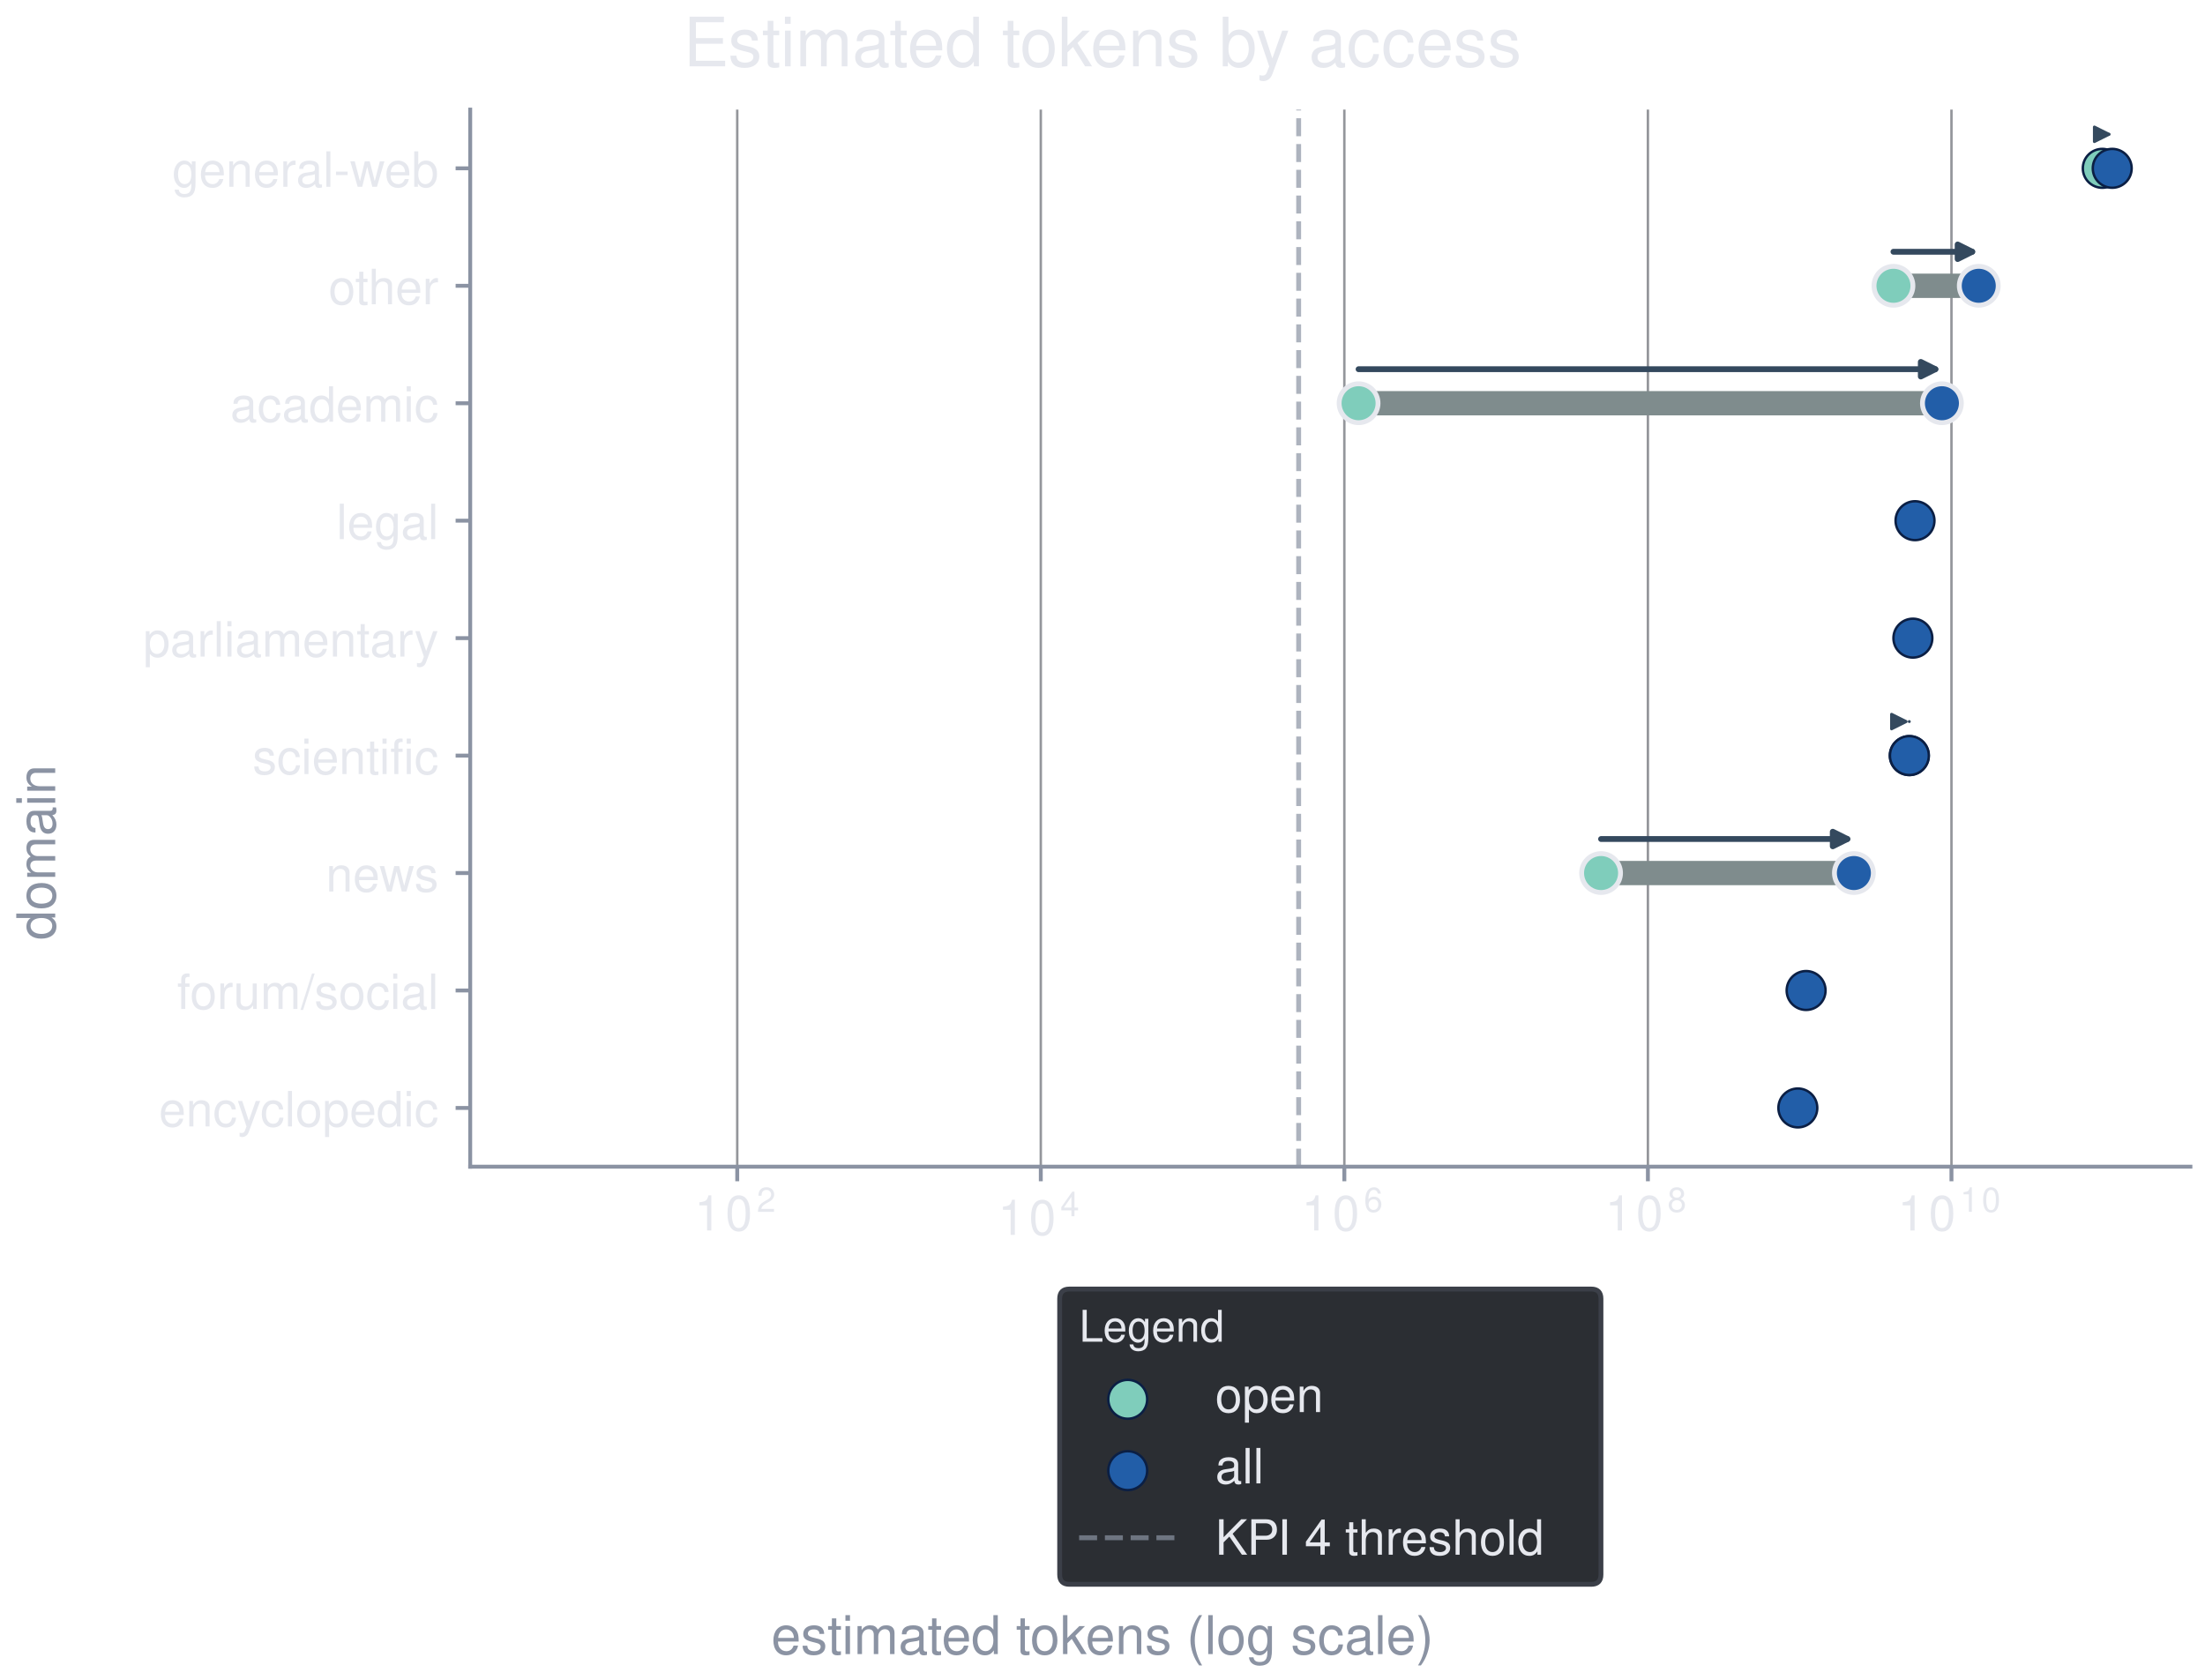
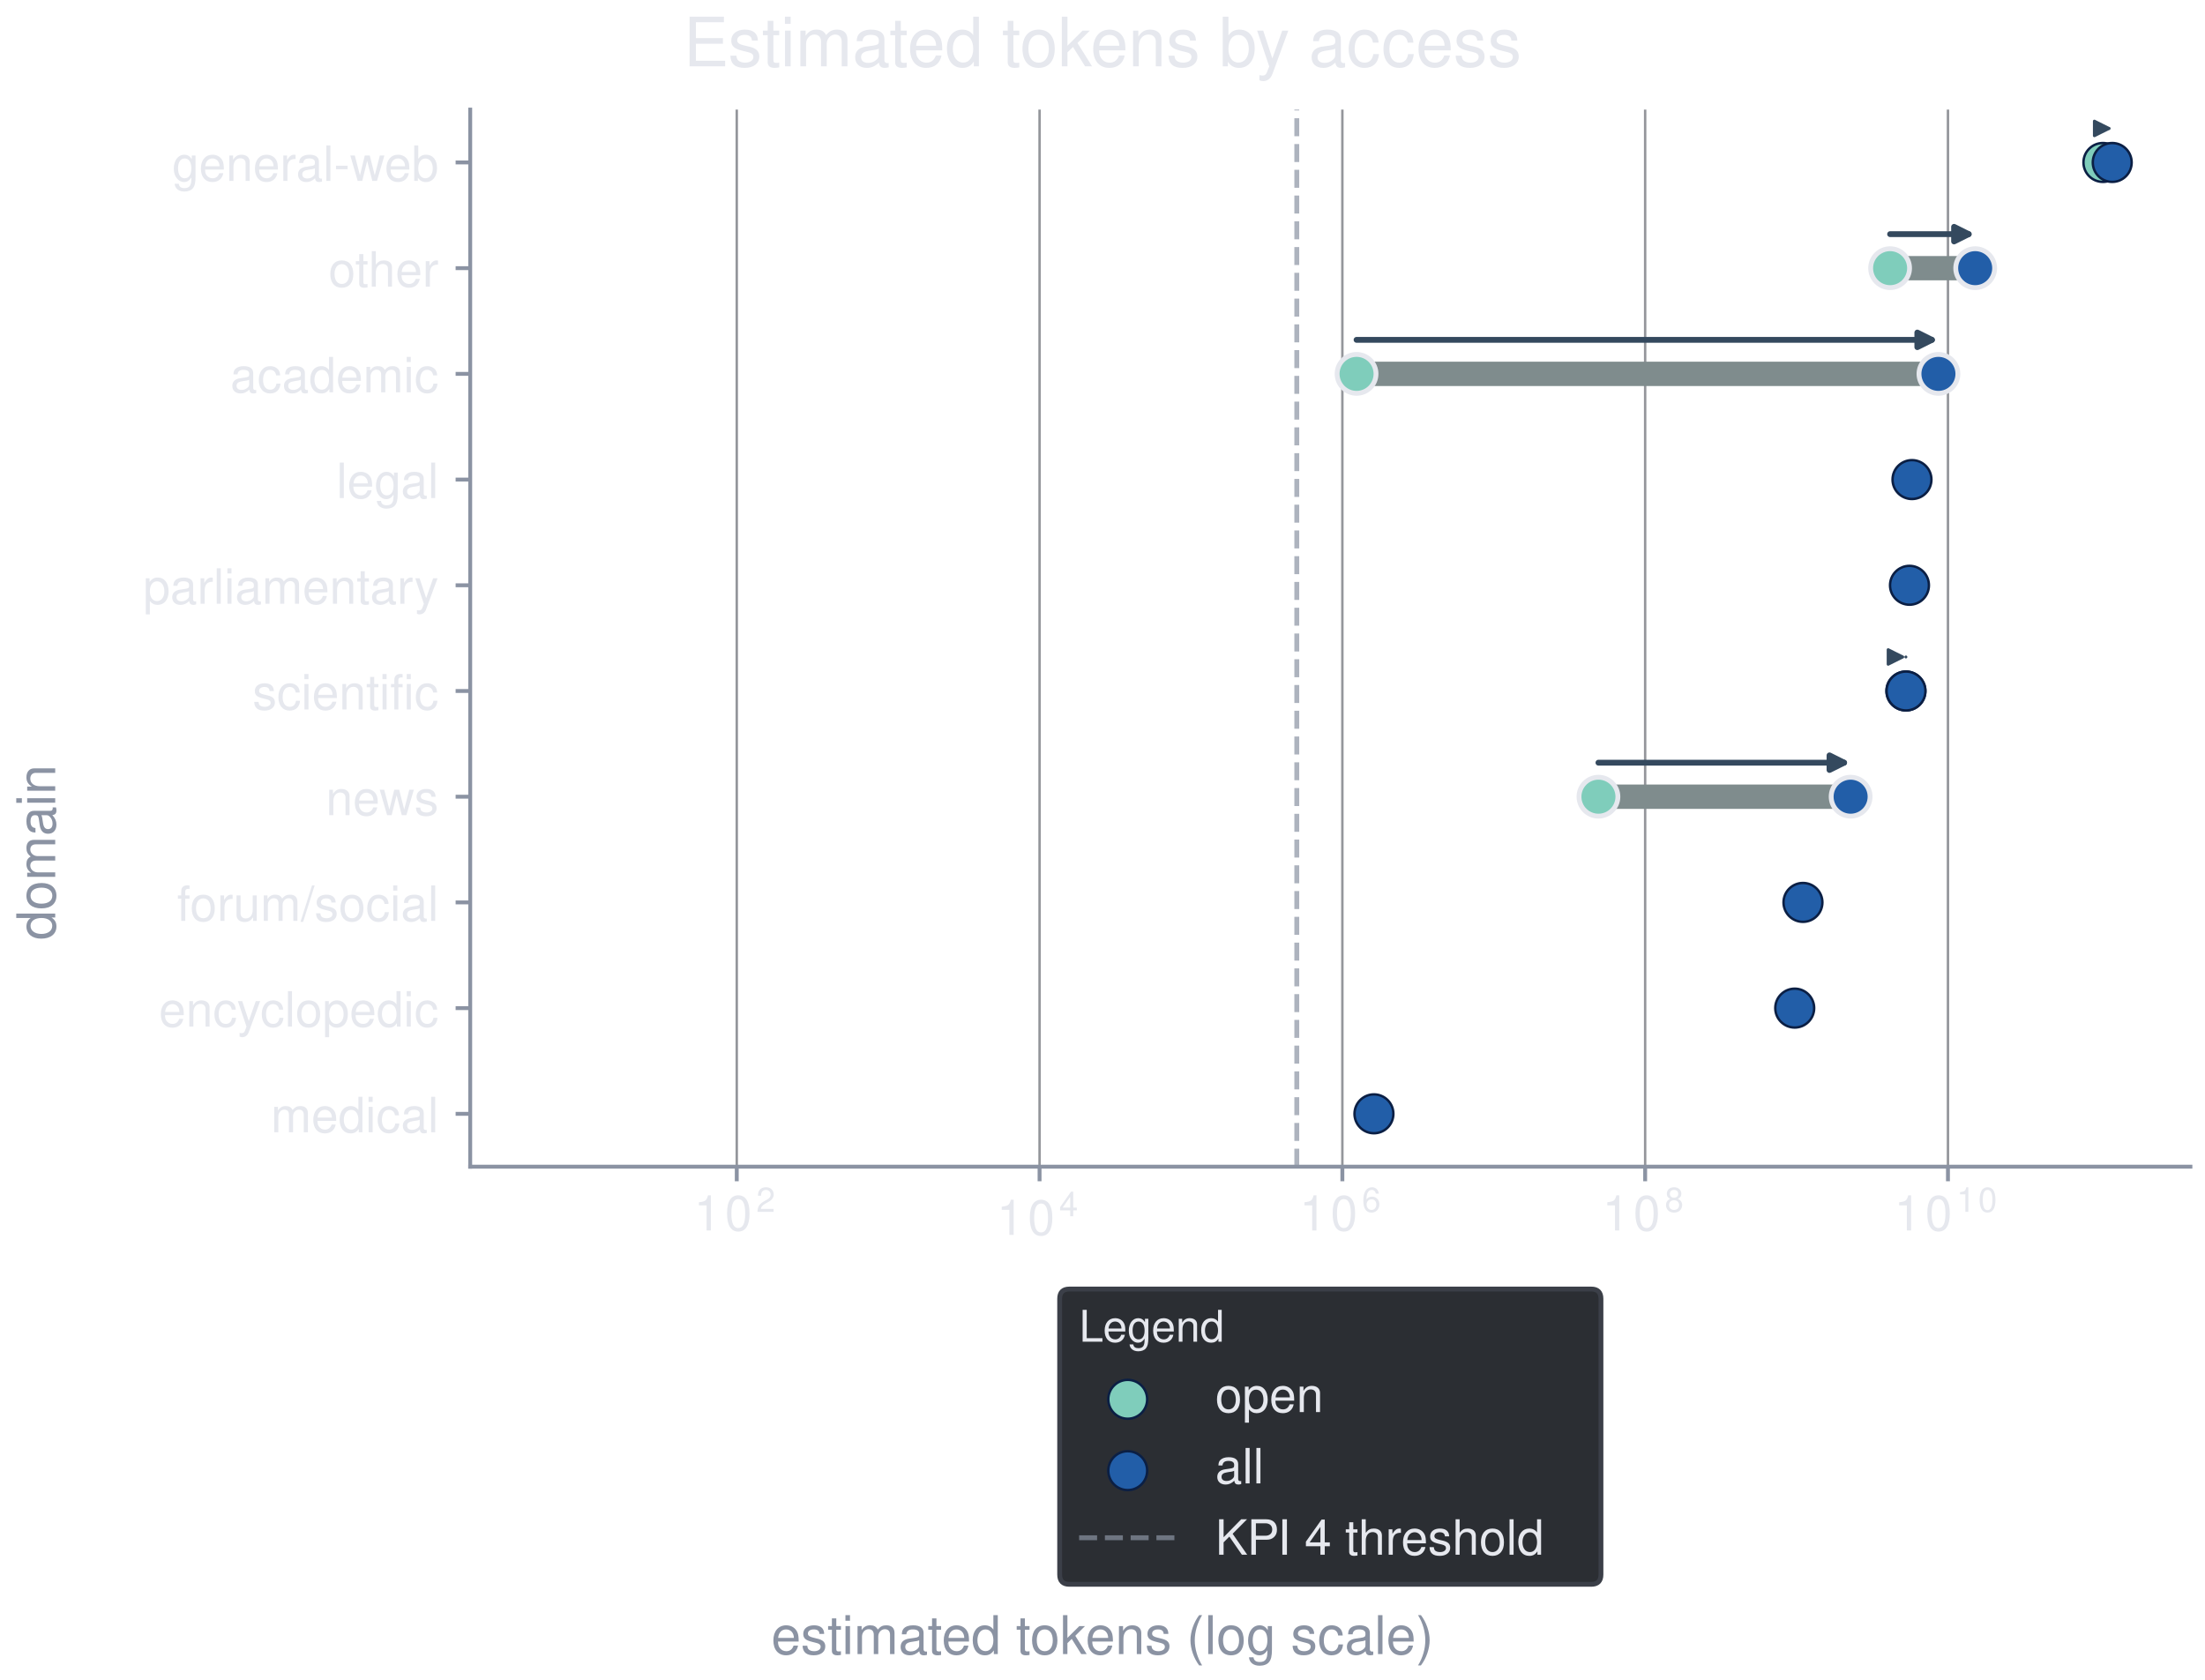
<svg xmlns="http://www.w3.org/2000/svg" xmlns:xlink="http://www.w3.org/1999/xlink" width="453.6pt" height="345.6pt" viewBox="0 0 453.6 345.6" version="1.1">
  <defs>
    <style type="text/css">*{stroke-linejoin: round; stroke-linecap: butt}</style>
  </defs>
  <g id="figure_1">
    <g id="patch_1">
      <path d="M 0 345.6  L 453.6 345.6  L 453.6 0  L 0 0  L 0 345.6  z " style="fill: none" />
    </g>
    <g id="axes_1">
      <g id="patch_2">
        <path d="M 96.728 240.031  L 450.6 240.031  L 450.6 22.55  L 96.728 22.55  L 96.728 240.031  z " style="fill: none" />
      </g>
      <g id="matplotlib.axis_1">
        <g id="xtick_1">
          <g id="line2d_1">
-             <path d="M 151.66 240.031  L 151.66 22.55  " clip-path="url(#p201076c002)" style="fill: none; stroke: #2a2f38; stroke-opacity: 0.5; stroke-width: 0.5; stroke-linecap: square" />
+             <path d="M 151.563 240.031  L 151.563 22.55  " clip-path="url(#pa6d55e3291)" style="fill: none; stroke: #2a2f38; stroke-opacity: 0.5; stroke-width: 0.5; stroke-linecap: square" />
          </g>
          <g id="line2d_2">
            <defs>
-               <path id="mb664199763" d="M 0 0  L 0 3  " style="stroke: #8b93a3; stroke-width: 0.8" />
+               <path id="mead7ab66ce" d="M 0 0  L 0 3  " style="stroke: #8b93a3; stroke-width: 0.8" />
            </defs>
            <g>
-               <use xlink:href="#mb664199763" x="151.66" y="240.031" style="fill: #8b93a3; stroke: #8b93a3; stroke-width: 0.8" />
+               <use xlink:href="#mead7ab66ce" x="151.563" y="240.031" style="fill: #8b93a3; stroke: #8b93a3; stroke-width: 0.8" />
            </g>
          </g>
          <g id="text_1">
-             <g style="fill: #e6e8ee" transform="translate(142.8605 254.129)">
+             <g style="fill: #e6e8ee" transform="translate(142.7635 254.129)">
              <text>
                <tspan x="0" y="-0.977" style="font-size: 10px; font-family: 'Instrument Sans', 'Helvetica', 'Arial', sans-serif; fill: #e6e8ee">1</tspan>
                <tspan x="6.362" y="-0.977" style="font-size: 10px; font-family: 'Instrument Sans', 'Helvetica', 'Arial', sans-serif; fill: #e6e8ee">0</tspan>
                <tspan x="12.82" y="-4.805" style="font-size: 7px; font-family: 'Instrument Sans', 'Helvetica', 'Arial', sans-serif; fill: #e6e8ee">2</tspan>
              </text>
            </g>
          </g>
        </g>
        <g id="xtick_2">
          <g id="line2d_3">
-             <path d="M 214.106 240.031  L 214.106 22.55  " clip-path="url(#p201076c002)" style="fill: none; stroke: #2a2f38; stroke-opacity: 0.5; stroke-width: 0.5; stroke-linecap: square" />
+             <path d="M 213.853 240.031  L 213.853 22.55  " clip-path="url(#pa6d55e3291)" style="fill: none; stroke: #2a2f38; stroke-opacity: 0.5; stroke-width: 0.5; stroke-linecap: square" />
          </g>
          <g id="line2d_4">
            <g>
-               <use xlink:href="#mb664199763" x="214.106" y="240.031" style="fill: #8b93a3; stroke: #8b93a3; stroke-width: 0.8" />
+               <use xlink:href="#mead7ab66ce" x="213.853" y="240.031" style="fill: #8b93a3; stroke: #8b93a3; stroke-width: 0.8" />
            </g>
          </g>
          <g id="text_2">
-             <g style="fill: #e6e8ee" transform="translate(205.306 254.129)">
+             <g style="fill: #e6e8ee" transform="translate(205.0531 254.129)">
              <text>
                <tspan x="0" y="-0.064" style="font-size: 10px; font-family: 'Instrument Sans', 'Helvetica', 'Arial', sans-serif; fill: #e6e8ee">1</tspan>
                <tspan x="6.362" y="-0.064" style="font-size: 10px; font-family: 'Instrument Sans', 'Helvetica', 'Arial', sans-serif; fill: #e6e8ee">0</tspan>
                <tspan x="12.82" y="-3.892" style="font-size: 7px; font-family: 'Instrument Sans', 'Helvetica', 'Arial', sans-serif; fill: #e6e8ee">4</tspan>
              </text>
            </g>
          </g>
        </g>
        <g id="xtick_3">
          <g id="line2d_5">
-             <path d="M 276.552 240.031  L 276.552 22.55  " clip-path="url(#p201076c002)" style="fill: none; stroke: #2a2f38; stroke-opacity: 0.5; stroke-width: 0.5; stroke-linecap: square" />
+             <path d="M 276.143 240.031  L 276.143 22.55  " clip-path="url(#pa6d55e3291)" style="fill: none; stroke: #2a2f38; stroke-opacity: 0.5; stroke-width: 0.5; stroke-linecap: square" />
          </g>
          <g id="line2d_6">
            <g>
-               <use xlink:href="#mb664199763" x="276.552" y="240.031" style="fill: #8b93a3; stroke: #8b93a3; stroke-width: 0.8" />
+               <use xlink:href="#mead7ab66ce" x="276.143" y="240.031" style="fill: #8b93a3; stroke: #8b93a3; stroke-width: 0.8" />
            </g>
          </g>
          <g id="text_3">
-             <g style="fill: #e6e8ee" transform="translate(267.7516 254.129)">
+             <g style="fill: #e6e8ee" transform="translate(267.3428 254.129)">
              <text>
                <tspan x="0" y="-0.977" style="font-size: 10px; font-family: 'Instrument Sans', 'Helvetica', 'Arial', sans-serif; fill: #e6e8ee">1</tspan>
                <tspan x="6.362" y="-0.977" style="font-size: 10px; font-family: 'Instrument Sans', 'Helvetica', 'Arial', sans-serif; fill: #e6e8ee">0</tspan>
                <tspan x="12.82" y="-4.805" style="font-size: 7px; font-family: 'Instrument Sans', 'Helvetica', 'Arial', sans-serif; fill: #e6e8ee">6</tspan>
              </text>
            </g>
          </g>
        </g>
        <g id="xtick_4">
          <g id="line2d_7">
-             <path d="M 338.997 240.031  L 338.997 22.55  " clip-path="url(#p201076c002)" style="fill: none; stroke: #2a2f38; stroke-opacity: 0.5; stroke-width: 0.5; stroke-linecap: square" />
+             <path d="M 338.432 240.031  L 338.432 22.55  " clip-path="url(#pa6d55e3291)" style="fill: none; stroke: #2a2f38; stroke-opacity: 0.5; stroke-width: 0.5; stroke-linecap: square" />
          </g>
          <g id="line2d_8">
            <g>
-               <use xlink:href="#mb664199763" x="338.997" y="240.031" style="fill: #8b93a3; stroke: #8b93a3; stroke-width: 0.8" />
+               <use xlink:href="#mead7ab66ce" x="338.432" y="240.031" style="fill: #8b93a3; stroke: #8b93a3; stroke-width: 0.8" />
            </g>
          </g>
          <g id="text_4">
-             <g style="fill: #e6e8ee" transform="translate(330.1971 254.129)">
+             <g style="fill: #e6e8ee" transform="translate(329.6324 254.129)">
              <text>
                <tspan x="0" y="-0.977" style="font-size: 10px; font-family: 'Instrument Sans', 'Helvetica', 'Arial', sans-serif; fill: #e6e8ee">1</tspan>
                <tspan x="6.362" y="-0.977" style="font-size: 10px; font-family: 'Instrument Sans', 'Helvetica', 'Arial', sans-serif; fill: #e6e8ee">0</tspan>
                <tspan x="12.82" y="-4.805" style="font-size: 7px; font-family: 'Instrument Sans', 'Helvetica', 'Arial', sans-serif; fill: #e6e8ee">8</tspan>
              </text>
            </g>
          </g>
        </g>
        <g id="xtick_5">
          <g id="line2d_9">
-             <path d="M 401.443 240.031  L 401.443 22.55  " clip-path="url(#p201076c002)" style="fill: none; stroke: #2a2f38; stroke-opacity: 0.5; stroke-width: 0.5; stroke-linecap: square" />
+             <path d="M 400.722 240.031  L 400.722 22.55  " clip-path="url(#pa6d55e3291)" style="fill: none; stroke: #2a2f38; stroke-opacity: 0.5; stroke-width: 0.5; stroke-linecap: square" />
          </g>
          <g id="line2d_10">
            <g>
-               <use xlink:href="#mb664199763" x="401.443" y="240.031" style="fill: #8b93a3; stroke: #8b93a3; stroke-width: 0.8" />
+               <use xlink:href="#mead7ab66ce" x="400.722" y="240.031" style="fill: #8b93a3; stroke: #8b93a3; stroke-width: 0.8" />
            </g>
          </g>
          <g id="text_5">
-             <g style="fill: #e6e8ee" transform="translate(390.3926 254.129)">
+             <g style="fill: #e6e8ee" transform="translate(389.6721 254.129)">
              <text>
                <tspan x="0" y="-0.977" style="font-size: 10px; font-family: 'Instrument Sans', 'Helvetica', 'Arial', sans-serif; fill: #e6e8ee">1</tspan>
                <tspan x="6.362" y="-0.977" style="font-size: 10px; font-family: 'Instrument Sans', 'Helvetica', 'Arial', sans-serif; fill: #e6e8ee">0</tspan>
                <tspan x="12.82" y="-4.805" style="font-size: 7px; font-family: 'Instrument Sans', 'Helvetica', 'Arial', sans-serif; fill: #e6e8ee">1</tspan>
                <tspan x="17.274" y="-4.805" style="font-size: 7px; font-family: 'Instrument Sans', 'Helvetica', 'Arial', sans-serif; fill: #e6e8ee">0</tspan>
              </text>
            </g>
          </g>
        </g>
      </g>
      <g id="matplotlib.axis_2">
        <g id="ytick_1">
          <g id="line2d_11">
            <defs>
-               <path id="m521042adb2" d="M 0 0  L -3 0  " style="stroke: #8b93a3; stroke-width: 0.8" />
+               <path id="m35df70823e" d="M 0 0  L -3 0  " style="stroke: #8b93a3; stroke-width: 0.8" />
            </defs>
            <g>
-               <use xlink:href="#m521042adb2" x="96.728" y="34.632" style="fill: #8b93a3; stroke: #8b93a3; stroke-width: 0.8" />
+               <use xlink:href="#m35df70823e" x="96.728" y="33.424" style="fill: #8b93a3; stroke: #8b93a3; stroke-width: 0.8" />
            </g>
          </g>
          <g id="text_6">
-             <text style="font-size: 10px; font-family: 'Instrument Sans', 'Helvetica', 'Arial', sans-serif; text-anchor: end; fill: #e6e8ee" x="90.228" y="38.432" transform="rotate(-0 90.22791 38.43156)">general-web</text>
+             <text style="font-size: 10px; font-family: 'Instrument Sans', 'Helvetica', 'Arial', sans-serif; text-anchor: end; fill: #e6e8ee" x="90.228" y="37.223" transform="rotate(-0 90.22791 37.22334)">general-web</text>
          </g>
        </g>
        <g id="ytick_2">
          <g id="line2d_12">
            <g>
-               <use xlink:href="#m521042adb2" x="96.728" y="58.797" style="fill: #8b93a3; stroke: #8b93a3; stroke-width: 0.8" />
+               <use xlink:href="#m35df70823e" x="96.728" y="55.172" style="fill: #8b93a3; stroke: #8b93a3; stroke-width: 0.8" />
            </g>
          </g>
          <g id="text_7">
-             <text style="font-size: 10px; font-family: 'Instrument Sans', 'Helvetica', 'Arial', sans-serif; text-anchor: end; fill: #e6e8ee" x="90.228" y="62.596" transform="rotate(-0 90.22791 62.59605)">other</text>
+             <text style="font-size: 10px; font-family: 'Instrument Sans', 'Helvetica', 'Arial', sans-serif; text-anchor: end; fill: #e6e8ee" x="90.228" y="58.971" transform="rotate(-0 90.22791 58.97138)">other</text>
          </g>
        </g>
        <g id="ytick_3">
          <g id="line2d_13">
            <g>
-               <use xlink:href="#m521042adb2" x="96.728" y="82.961" style="fill: #8b93a3; stroke: #8b93a3; stroke-width: 0.8" />
+               <use xlink:href="#m35df70823e" x="96.728" y="76.92" style="fill: #8b93a3; stroke: #8b93a3; stroke-width: 0.8" />
            </g>
          </g>
          <g id="text_8">
-             <text style="font-size: 10px; font-family: 'Instrument Sans', 'Helvetica', 'Arial', sans-serif; text-anchor: end; fill: #e6e8ee" x="90.228" y="86.761" transform="rotate(-0 90.22791 86.76055)">academic</text>
+             <text style="font-size: 10px; font-family: 'Instrument Sans', 'Helvetica', 'Arial', sans-serif; text-anchor: end; fill: #e6e8ee" x="90.228" y="80.719" transform="rotate(-0 90.22791 80.71942)">academic</text>
          </g>
        </g>
        <g id="ytick_4">
          <g id="line2d_14">
            <g>
-               <use xlink:href="#m521042adb2" x="96.728" y="107.126" style="fill: #8b93a3; stroke: #8b93a3; stroke-width: 0.8" />
+               <use xlink:href="#m35df70823e" x="96.728" y="98.668" style="fill: #8b93a3; stroke: #8b93a3; stroke-width: 0.8" />
            </g>
          </g>
          <g id="text_9">
-             <text style="font-size: 10px; font-family: 'Instrument Sans', 'Helvetica', 'Arial', sans-serif; text-anchor: end; fill: #e6e8ee" x="90.228" y="110.925" transform="rotate(-0 90.22791 110.925)">legal</text>
+             <text style="font-size: 10px; font-family: 'Instrument Sans', 'Helvetica', 'Arial', sans-serif; text-anchor: end; fill: #e6e8ee" x="90.228" y="102.467" transform="rotate(-0 90.22791 102.4675)">legal</text>
          </g>
        </g>
        <g id="ytick_5">
          <g id="line2d_15">
            <g>
-               <use xlink:href="#m521042adb2" x="96.728" y="131.29" style="fill: #8b93a3; stroke: #8b93a3; stroke-width: 0.8" />
+               <use xlink:href="#m35df70823e" x="96.728" y="120.416" style="fill: #8b93a3; stroke: #8b93a3; stroke-width: 0.8" />
            </g>
          </g>
          <g id="text_10">
-             <text style="font-size: 10px; font-family: 'Instrument Sans', 'Helvetica', 'Arial', sans-serif; text-anchor: end; fill: #e6e8ee" x="90.228" y="135.09" transform="rotate(-0 90.22791 135.0895)">parliamentary</text>
+             <text style="font-size: 10px; font-family: 'Instrument Sans', 'Helvetica', 'Arial', sans-serif; text-anchor: end; fill: #e6e8ee" x="90.228" y="124.216" transform="rotate(-0 90.22791 124.2155)">parliamentary</text>
          </g>
        </g>
        <g id="ytick_6">
          <g id="line2d_16">
            <g>
-               <use xlink:href="#m521042adb2" x="96.728" y="155.455" style="fill: #8b93a3; stroke: #8b93a3; stroke-width: 0.8" />
+               <use xlink:href="#m35df70823e" x="96.728" y="142.164" style="fill: #8b93a3; stroke: #8b93a3; stroke-width: 0.8" />
            </g>
          </g>
          <g id="text_11">
-             <text style="font-size: 10px; font-family: 'Instrument Sans', 'Helvetica', 'Arial', sans-serif; text-anchor: end; fill: #e6e8ee" x="90.228" y="159.254" transform="rotate(-0 90.22791 159.254)">scientific</text>
+             <text style="font-size: 10px; font-family: 'Instrument Sans', 'Helvetica', 'Arial', sans-serif; text-anchor: end; fill: #e6e8ee" x="90.228" y="145.964" transform="rotate(-0 90.22791 145.9636)">scientific</text>
          </g>
        </g>
        <g id="ytick_7">
          <g id="line2d_17">
            <g>
-               <use xlink:href="#m521042adb2" x="96.728" y="179.619" style="fill: #8b93a3; stroke: #8b93a3; stroke-width: 0.8" />
+               <use xlink:href="#m35df70823e" x="96.728" y="163.912" style="fill: #8b93a3; stroke: #8b93a3; stroke-width: 0.8" />
            </g>
          </g>
          <g id="text_12">
-             <text style="font-size: 10px; font-family: 'Instrument Sans', 'Helvetica', 'Arial', sans-serif; text-anchor: end; fill: #e6e8ee" x="90.228" y="183.419" transform="rotate(-0 90.22791 183.4185)">news</text>
+             <text style="font-size: 10px; font-family: 'Instrument Sans', 'Helvetica', 'Arial', sans-serif; text-anchor: end; fill: #e6e8ee" x="90.228" y="167.712" transform="rotate(-0 90.22791 167.7116)">news</text>
          </g>
        </g>
        <g id="ytick_8">
          <g id="line2d_18">
            <g>
-               <use xlink:href="#m521042adb2" x="96.728" y="203.784" style="fill: #8b93a3; stroke: #8b93a3; stroke-width: 0.8" />
+               <use xlink:href="#m35df70823e" x="96.728" y="185.66" style="fill: #8b93a3; stroke: #8b93a3; stroke-width: 0.8" />
            </g>
          </g>
          <g id="text_13">
-             <text style="font-size: 10px; font-family: 'Instrument Sans', 'Helvetica', 'Arial', sans-serif; text-anchor: end; fill: #e6e8ee" x="90.228" y="207.583" transform="rotate(-0 90.22791 207.583)">forum/social</text>
+             <text style="font-size: 10px; font-family: 'Instrument Sans', 'Helvetica', 'Arial', sans-serif; text-anchor: end; fill: #e6e8ee" x="90.228" y="189.46" transform="rotate(-0 90.22791 189.4596)">forum/social</text>
          </g>
        </g>
        <g id="ytick_9">
          <g id="line2d_19">
            <g>
-               <use xlink:href="#m521042adb2" x="96.728" y="227.948" style="fill: #8b93a3; stroke: #8b93a3; stroke-width: 0.8" />
+               <use xlink:href="#m35df70823e" x="96.728" y="207.408" style="fill: #8b93a3; stroke: #8b93a3; stroke-width: 0.8" />
            </g>
          </g>
          <g id="text_14">
-             <text style="font-size: 10px; font-family: 'Instrument Sans', 'Helvetica', 'Arial', sans-serif; text-anchor: end; fill: #e6e8ee" x="90.228" y="231.748" transform="rotate(-0 90.22791 231.7475)">encyclopedic</text>
+             <text style="font-size: 10px; font-family: 'Instrument Sans', 'Helvetica', 'Arial', sans-serif; text-anchor: end; fill: #e6e8ee" x="90.228" y="211.208" transform="rotate(-0 90.22791 211.2077)">encyclopedic</text>
+           </g>
+         </g>
+         <g id="ytick_10">
+           <g id="line2d_20">
+             <g>
+               <use xlink:href="#m35df70823e" x="96.728" y="229.157" style="fill: #8b93a3; stroke: #8b93a3; stroke-width: 0.8" />
+             </g>
+           </g>
+           <g id="text_15">
+             <text style="font-size: 10px; font-family: 'Instrument Sans', 'Helvetica', 'Arial', sans-serif; text-anchor: end; fill: #e6e8ee" x="90.228" y="232.956" transform="rotate(-0 90.22791 232.9557)">medical</text>
          </g>
        </g>
      </g>
      <g id="LineCollection_1">
-         <path d="M 432.466 34.632  L 434.515 34.632  " clip-path="url(#p201076c002)" style="fill: none; stroke: #7f8c8d; stroke-width: 2.5" />
-         <path d="M 392.768 155.455  L 392.79 155.455  " clip-path="url(#p201076c002)" style="fill: none; stroke: #7f8c8d; stroke-width: 2.5" />
+         <path d="M 432.598 33.424  L 434.515 33.424  " clip-path="url(#pa6d55e3291)" style="fill: none; stroke: #7f8c8d; stroke-width: 2.5" />
+         <path d="M 392.069 142.164  L 392.091 142.164  " clip-path="url(#pa6d55e3291)" style="fill: none; stroke: #7f8c8d; stroke-width: 2.5" />
      </g>
      <g id="patch_3">
-         <path d="M 432.466 27.632  Q 433.49 27.632 433.844 27.632  " style="fill: none; stroke: #34495e; stroke-width: 0.6; stroke-linecap: round" />
-         <path d="M 430.844 26.132  L 433.844 27.632  L 430.844 29.132  z " style="fill: #34495e; stroke: #34495e; stroke-width: 0.6; stroke-linecap: round" />
+         <path d="M 432.598 26.424  Q 433.556 26.424 433.844 26.424  " style="fill: none; stroke: #34495e; stroke-width: 0.6; stroke-linecap: round" />
+         <path d="M 430.844 24.924  L 433.844 26.424  L 430.844 27.924  z " style="fill: #34495e; stroke: #34495e; stroke-width: 0.6; stroke-linecap: round" />
      </g>
      <g id="patch_4">
-         <path d="M 392.768 148.455  Q 392.779 148.455 392.119 148.455  " style="fill: none; stroke: #34495e; stroke-width: 0.6; stroke-linecap: round" />
-         <path d="M 389.119 146.955  L 392.119 148.455  L 389.119 149.955  z " style="fill: #34495e; stroke: #34495e; stroke-width: 0.6; stroke-linecap: round" />
+         <path d="M 392.069 135.164  Q 392.08 135.164 391.42 135.164  " style="fill: none; stroke: #34495e; stroke-width: 0.6; stroke-linecap: round" />
+         <path d="M 388.42 133.664  L 391.42 135.164  L 388.42 136.664  z " style="fill: #34495e; stroke: #34495e; stroke-width: 0.6; stroke-linecap: round" />
      </g>
      <g id="PathCollection_1">
        <defs>
-           <path id="m5b64136dbb" d="M 0 4  C 1.061 4 2.078 3.579 2.828 2.828  C 3.579 2.078 4 1.061 4 0  C 4 -1.061 3.579 -2.078 2.828 -2.828  C 2.078 -3.579 1.061 -4 0 -4  C -1.061 -4 -2.078 -3.579 -2.828 -2.828  C -3.579 -2.078 -4 -1.061 -4 0  C -4 1.061 -3.579 2.078 -2.828 2.828  C -2.078 3.579 -1.061 4 0 4  z " style="stroke: #0b1f44; stroke-width: 0.5" />
+           <path id="m6cd3e51f69" d="M 0 4  C 1.061 4 2.078 3.579 2.828 2.828  C 3.579 2.078 4 1.061 4 0  C 4 -1.061 3.579 -2.078 2.828 -2.828  C 2.078 -3.579 1.061 -4 0 -4  C -1.061 -4 -2.078 -3.579 -2.828 -2.828  C -3.579 -2.078 -4 -1.061 -4 0  C -4 1.061 -3.579 2.078 -2.828 2.828  C -2.078 3.579 -1.061 4 0 4  z " style="stroke: #0b1f44; stroke-width: 0.5" />
        </defs>
-         <g clip-path="url(#p201076c002)">
-           <use xlink:href="#m5b64136dbb" x="432.466" y="34.632" style="fill: #7fcdbb; stroke: #0b1f44; stroke-width: 0.5" />
-           <use xlink:href="#m5b64136dbb" x="392.768" y="155.455" style="fill: #7fcdbb; stroke: #0b1f44; stroke-width: 0.5" />
+         <g clip-path="url(#pa6d55e3291)">
+           <use xlink:href="#m6cd3e51f69" x="432.598" y="33.424" style="fill: #7fcdbb; stroke: #0b1f44; stroke-width: 0.5" />
+           <use xlink:href="#m6cd3e51f69" x="392.069" y="142.164" style="fill: #7fcdbb; stroke: #0b1f44; stroke-width: 0.5" />
        </g>
      </g>
      <g id="PathCollection_2">
        <defs>
-           <path id="mafcdc78179" d="M 0 4  C 1.061 4 2.078 3.579 2.828 2.828  C 3.579 2.078 4 1.061 4 0  C 4 -1.061 3.579 -2.078 2.828 -2.828  C 2.078 -3.579 1.061 -4 0 -4  C -1.061 -4 -2.078 -3.579 -2.828 -2.828  C -3.579 -2.078 -4 -1.061 -4 0  C -4 1.061 -3.579 2.078 -2.828 2.828  C -2.078 3.579 -1.061 4 0 4  z " style="stroke: #0b1f44; stroke-width: 0.5" />
+           <path id="mb39ce42152" d="M 0 4  C 1.061 4 2.078 3.579 2.828 2.828  C 3.579 2.078 4 1.061 4 0  C 4 -1.061 3.579 -2.078 2.828 -2.828  C 2.078 -3.579 1.061 -4 0 -4  C -1.061 -4 -2.078 -3.579 -2.828 -2.828  C -3.579 -2.078 -4 -1.061 -4 0  C -4 1.061 -3.579 2.078 -2.828 2.828  C -2.078 3.579 -1.061 4 0 4  z " style="stroke: #0b1f44; stroke-width: 0.5" />
        </defs>
-         <g clip-path="url(#p201076c002)">
-           <use xlink:href="#mafcdc78179" x="434.515" y="34.632" style="fill: #225ea8; stroke: #0b1f44; stroke-width: 0.5" />
-           <use xlink:href="#mafcdc78179" x="393.947" y="107.126" style="fill: #225ea8; stroke: #0b1f44; stroke-width: 0.5" />
-           <use xlink:href="#mafcdc78179" x="393.508" y="131.29" style="fill: #225ea8; stroke: #0b1f44; stroke-width: 0.5" />
-           <use xlink:href="#mafcdc78179" x="392.79" y="155.455" style="fill: #225ea8; stroke: #0b1f44; stroke-width: 0.5" />
-           <use xlink:href="#mafcdc78179" x="371.541" y="203.784" style="fill: #225ea8; stroke: #0b1f44; stroke-width: 0.5" />
-           <use xlink:href="#mafcdc78179" x="369.842" y="227.948" style="fill: #225ea8; stroke: #0b1f44; stroke-width: 0.5" />
+         <g clip-path="url(#pa6d55e3291)">
+           <use xlink:href="#mb39ce42152" x="434.515" y="33.424" style="fill: #225ea8; stroke: #0b1f44; stroke-width: 0.5" />
+           <use xlink:href="#mb39ce42152" x="393.323" y="98.668" style="fill: #225ea8; stroke: #0b1f44; stroke-width: 0.5" />
+           <use xlink:href="#mb39ce42152" x="392.807" y="120.416" style="fill: #225ea8; stroke: #0b1f44; stroke-width: 0.5" />
+           <use xlink:href="#mb39ce42152" x="392.091" y="142.164" style="fill: #225ea8; stroke: #0b1f44; stroke-width: 0.5" />
+           <use xlink:href="#mb39ce42152" x="370.895" y="185.66" style="fill: #225ea8; stroke: #0b1f44; stroke-width: 0.5" />
+           <use xlink:href="#mb39ce42152" x="369.2" y="207.408" style="fill: #225ea8; stroke: #0b1f44; stroke-width: 0.5" />
+           <use xlink:href="#mb39ce42152" x="282.638" y="229.157" style="fill: #225ea8; stroke: #0b1f44; stroke-width: 0.5" />
        </g>
      </g>
      <g id="LineCollection_2">
-         <path d="M 389.513 58.797  L 407.06 58.797  " clip-path="url(#p201076c002)" style="fill: none; stroke: #7f8c8d; stroke-width: 5" />
-         <path d="M 279.481 82.961  L 399.48 82.961  " clip-path="url(#p201076c002)" style="fill: none; stroke: #7f8c8d; stroke-width: 5" />
-         <path d="M 329.364 179.619  L 381.371 179.619  " clip-path="url(#p201076c002)" style="fill: none; stroke: #7f8c8d; stroke-width: 5" />
+         <path d="M 388.822 55.172  L 406.325 55.172  " clip-path="url(#pa6d55e3291)" style="fill: none; stroke: #7f8c8d; stroke-width: 5" />
+         <path d="M 279.065 76.92  L 398.764 76.92  " clip-path="url(#pa6d55e3291)" style="fill: none; stroke: #7f8c8d; stroke-width: 5" />
+         <path d="M 328.823 163.912  L 380.7 163.912  " clip-path="url(#pa6d55e3291)" style="fill: none; stroke: #7f8c8d; stroke-width: 5" />
      </g>
      <g id="patch_5">
-         <path d="M 389.513 51.797  Q 398.286 51.797 405.718 51.797  " style="fill: none; stroke: #34495e; stroke-width: 1.2; stroke-linecap: round" />
-         <path d="M 402.718 50.297  L 405.718 51.797  L 402.718 53.297  z " style="fill: #34495e; stroke: #34495e; stroke-width: 1.2; stroke-linecap: round" />
+         <path d="M 388.822 48.172  Q 397.574 48.172 404.983 48.172  " style="fill: none; stroke: #34495e; stroke-width: 1.2; stroke-linecap: round" />
+         <path d="M 401.983 46.672  L 404.983 48.172  L 401.983 49.672  z " style="fill: #34495e; stroke: #34495e; stroke-width: 1.2; stroke-linecap: round" />
      </g>
      <g id="patch_6">
-         <path d="M 279.481 75.961  Q 339.48 75.961 398.138 75.961  " style="fill: none; stroke: #34495e; stroke-width: 1.2; stroke-linecap: round" />
-         <path d="M 395.138 74.461  L 398.138 75.961  L 395.138 77.461  z " style="fill: #34495e; stroke: #34495e; stroke-width: 1.2; stroke-linecap: round" />
+         <path d="M 279.065 69.92  Q 338.914 69.92 397.423 69.92  " style="fill: none; stroke: #34495e; stroke-width: 1.2; stroke-linecap: round" />
+         <path d="M 394.423 68.42  L 397.423 69.92  L 394.423 71.42  z " style="fill: #34495e; stroke: #34495e; stroke-width: 1.2; stroke-linecap: round" />
      </g>
      <g id="patch_7">
-         <path d="M 329.364 172.619  Q 355.367 172.619 380.029 172.619  " style="fill: none; stroke: #34495e; stroke-width: 1.2; stroke-linecap: round" />
-         <path d="M 377.029 171.119  L 380.029 172.619  L 377.029 174.119  z " style="fill: #34495e; stroke: #34495e; stroke-width: 1.2; stroke-linecap: round" />
+         <path d="M 328.823 156.912  Q 354.762 156.912 379.358 156.912  " style="fill: none; stroke: #34495e; stroke-width: 1.2; stroke-linecap: round" />
+         <path d="M 376.358 155.412  L 379.358 156.912  L 376.358 158.412  z " style="fill: #34495e; stroke: #34495e; stroke-width: 1.2; stroke-linecap: round" />
      </g>
      <g id="PathCollection_3">
        <defs>
-           <path id="mc94872c31c" d="M 0 4  C 1.061 4 2.078 3.579 2.828 2.828  C 3.579 2.078 4 1.061 4 0  C 4 -1.061 3.579 -2.078 2.828 -2.828  C 2.078 -3.579 1.061 -4 0 -4  C -1.061 -4 -2.078 -3.579 -2.828 -2.828  C -3.579 -2.078 -4 -1.061 -4 0  C -4 1.061 -3.579 2.078 -2.828 2.828  C -2.078 3.579 -1.061 4 0 4  z " style="stroke: #e6e8ee" />
+           <path id="m2bc360e5a3" d="M 0 4  C 1.061 4 2.078 3.579 2.828 2.828  C 3.579 2.078 4 1.061 4 0  C 4 -1.061 3.579 -2.078 2.828 -2.828  C 2.078 -3.579 1.061 -4 0 -4  C -1.061 -4 -2.078 -3.579 -2.828 -2.828  C -3.579 -2.078 -4 -1.061 -4 0  C -4 1.061 -3.579 2.078 -2.828 2.828  C -2.078 3.579 -1.061 4 0 4  z " style="stroke: #e6e8ee" />
        </defs>
-         <g clip-path="url(#p201076c002)">
-           <use xlink:href="#mc94872c31c" x="389.513" y="58.797" style="fill: #7fcdbb; stroke: #e6e8ee" />
-           <use xlink:href="#mc94872c31c" x="279.481" y="82.961" style="fill: #7fcdbb; stroke: #e6e8ee" />
-           <use xlink:href="#mc94872c31c" x="329.364" y="179.619" style="fill: #7fcdbb; stroke: #e6e8ee" />
+         <g clip-path="url(#pa6d55e3291)">
+           <use xlink:href="#m2bc360e5a3" x="388.822" y="55.172" style="fill: #7fcdbb; stroke: #e6e8ee" />
+           <use xlink:href="#m2bc360e5a3" x="279.065" y="76.92" style="fill: #7fcdbb; stroke: #e6e8ee" />
+           <use xlink:href="#m2bc360e5a3" x="328.823" y="163.912" style="fill: #7fcdbb; stroke: #e6e8ee" />
        </g>
      </g>
      <g id="PathCollection_4">
        <defs>
-           <path id="m534207933b" d="M 0 4  C 1.061 4 2.078 3.579 2.828 2.828  C 3.579 2.078 4 1.061 4 0  C 4 -1.061 3.579 -2.078 2.828 -2.828  C 2.078 -3.579 1.061 -4 0 -4  C -1.061 -4 -2.078 -3.579 -2.828 -2.828  C -3.579 -2.078 -4 -1.061 -4 0  C -4 1.061 -3.579 2.078 -2.828 2.828  C -2.078 3.579 -1.061 4 0 4  z " style="stroke: #e6e8ee" />
+           <path id="m150fe78fa2" d="M 0 4  C 1.061 4 2.078 3.579 2.828 2.828  C 3.579 2.078 4 1.061 4 0  C 4 -1.061 3.579 -2.078 2.828 -2.828  C 2.078 -3.579 1.061 -4 0 -4  C -1.061 -4 -2.078 -3.579 -2.828 -2.828  C -3.579 -2.078 -4 -1.061 -4 0  C -4 1.061 -3.579 2.078 -2.828 2.828  C -2.078 3.579 -1.061 4 0 4  z " style="stroke: #e6e8ee" />
        </defs>
-         <g clip-path="url(#p201076c002)">
-           <use xlink:href="#m534207933b" x="407.06" y="58.797" style="fill: #225ea8; stroke: #e6e8ee" />
-           <use xlink:href="#m534207933b" x="399.48" y="82.961" style="fill: #225ea8; stroke: #e6e8ee" />
-           <use xlink:href="#m534207933b" x="381.371" y="179.619" style="fill: #225ea8; stroke: #e6e8ee" />
+         <g clip-path="url(#pa6d55e3291)">
+           <use xlink:href="#m150fe78fa2" x="406.325" y="55.172" style="fill: #225ea8; stroke: #e6e8ee" />
+           <use xlink:href="#m150fe78fa2" x="398.764" y="76.92" style="fill: #225ea8; stroke: #e6e8ee" />
+           <use xlink:href="#m150fe78fa2" x="380.7" y="163.912" style="fill: #225ea8; stroke: #e6e8ee" />
        </g>
      </g>
      <g id="LineCollection_3">
-         <path d="M 267.153 240.031  L 267.153 22.55  " clip-path="url(#p201076c002)" style="fill: none; stroke-dasharray: 3.7,1.6; stroke-dashoffset: 0; stroke: #8b93a3; stroke-opacity: 0.7" />
+         <path d="M 266.767 240.031  L 266.767 22.55  " clip-path="url(#pa6d55e3291)" style="fill: none; stroke-dasharray: 3.7,1.6; stroke-dashoffset: 0; stroke: #8b93a3; stroke-opacity: 0.7" />
      </g>
      <g id="legend_1">
        <g id="patch_8">
          <path d="M 219.991 325.953  L 327.336 325.953  Q 329.336 325.953 329.336 323.953  L 329.336 267.209  Q 329.336 265.209 327.336 265.209  L 219.991 265.209  Q 217.991 265.209 217.991 267.209  L 217.991 323.953  Q 217.991 325.953 219.991 325.953  z " style="fill: #191c22; opacity: 0.92; stroke: #2a2f38; stroke-linejoin: miter" />
        </g>
-         <g id="text_15">
+         <g id="text_16">
          <text style="font-size: 9px; font-family: 'Instrument Sans', 'Helvetica', 'Arial', sans-serif; text-anchor: start; fill: #e6e8ee" x="221.991" y="276.047" transform="rotate(-0 221.9912 276.0472)">Legend</text>
        </g>
        <g id="PathCollection_5">
          <g>
-             <use xlink:href="#m5b64136dbb" x="231.991" y="287.892" style="fill: #7fcdbb; stroke: #0b1f44; stroke-width: 0.5" />
-           </g>
-         </g>
-         <g id="text_16">
+             <use xlink:href="#m6cd3e51f69" x="231.991" y="287.892" style="fill: #7fcdbb; stroke: #0b1f44; stroke-width: 0.5" />
+           </g>
+         </g>
+         <g id="text_17">
          <text style="font-size: 10px; font-family: 'Instrument Sans', 'Helvetica', 'Arial', sans-serif; text-anchor: start; fill: #e6e8ee" x="249.991" y="290.517" transform="rotate(-0 249.9912 290.5174)">open</text>
        </g>
        <g id="PathCollection_6">
          <g>
-             <use xlink:href="#mafcdc78179" x="231.991" y="302.571" style="fill: #225ea8; stroke: #0b1f44; stroke-width: 0.5" />
-           </g>
-         </g>
-         <g id="text_17">
+             <use xlink:href="#mb39ce42152" x="231.991" y="302.571" style="fill: #225ea8; stroke: #0b1f44; stroke-width: 0.5" />
+           </g>
+         </g>
+         <g id="text_18">
          <text style="font-size: 10px; font-family: 'Instrument Sans', 'Helvetica', 'Arial', sans-serif; text-anchor: start; fill: #e6e8ee" x="249.991" y="305.196" transform="rotate(-0 249.9912 305.1955)">all</text>
        </g>
-         <g id="line2d_20">
+         <g id="line2d_21">
          <path d="M 221.991 316.374  L 241.991 316.374  " style="fill: none; stroke-dasharray: 3.7,1.6; stroke-dashoffset: 0; stroke: #8b93a3; stroke-opacity: 0.7" />
        </g>
-         <g id="text_18">
+         <g id="text_19">
          <text style="font-size: 10px; font-family: 'Instrument Sans', 'Helvetica', 'Arial', sans-serif; text-anchor: start; fill: #e6e8ee" x="249.991" y="319.874" transform="rotate(-0 249.9912 319.8737)">KPI 4 threshold</text>
        </g>
      </g>
      <g id="patch_9">
        <path d="M 96.728 240.031  L 96.728 22.55  " style="fill: none; stroke: #8b93a3; stroke-width: 0.8; stroke-linejoin: miter; stroke-linecap: square" />
      </g>
      <g id="patch_10">
        <path d="M 96.728 240.031  L 450.6 240.031  " style="fill: none; stroke: #8b93a3; stroke-width: 0.8; stroke-linejoin: miter; stroke-linecap: square" />
      </g>
    </g>
-     <g id="text_19">
+     <g id="text_20">
      <text style="font-size: 14px; font-family: 'Instrument Sans', 'Helvetica', 'Arial', sans-serif; text-anchor: middle; fill: #e6e8ee" x="226.8" y="13.638" transform="rotate(-0 226.8 13.63805)">Estimated tokens by access</text>
    </g>
-     <g id="text_20">
+     <g id="text_21">
      <text style="font-size: 11px; font-family: 'Instrument Sans', 'Helvetica', 'Arial', sans-serif; text-anchor: middle; fill: #8b93a3" x="226.8" y="340.312" transform="rotate(-0 226.8 340.3121)">estimated tokens (log scale)</text>
    </g>
-     <g id="text_21">
+     <g id="text_22">
      <text style="font-size: 11px; font-family: 'Instrument Sans', 'Helvetica', 'Arial', sans-serif; fill: #8b93a3" transform="translate(11.35852 193.3984) rotate(-90)">domain</text>
    </g>
  </g>
  <defs>
-     <clipPath id="p201076c002">
+     <clipPath id="pa6d55e3291">
      <rect x="96.728" y="22.55" width="353.872" height="217.48" />
    </clipPath>
  </defs>
</svg>
